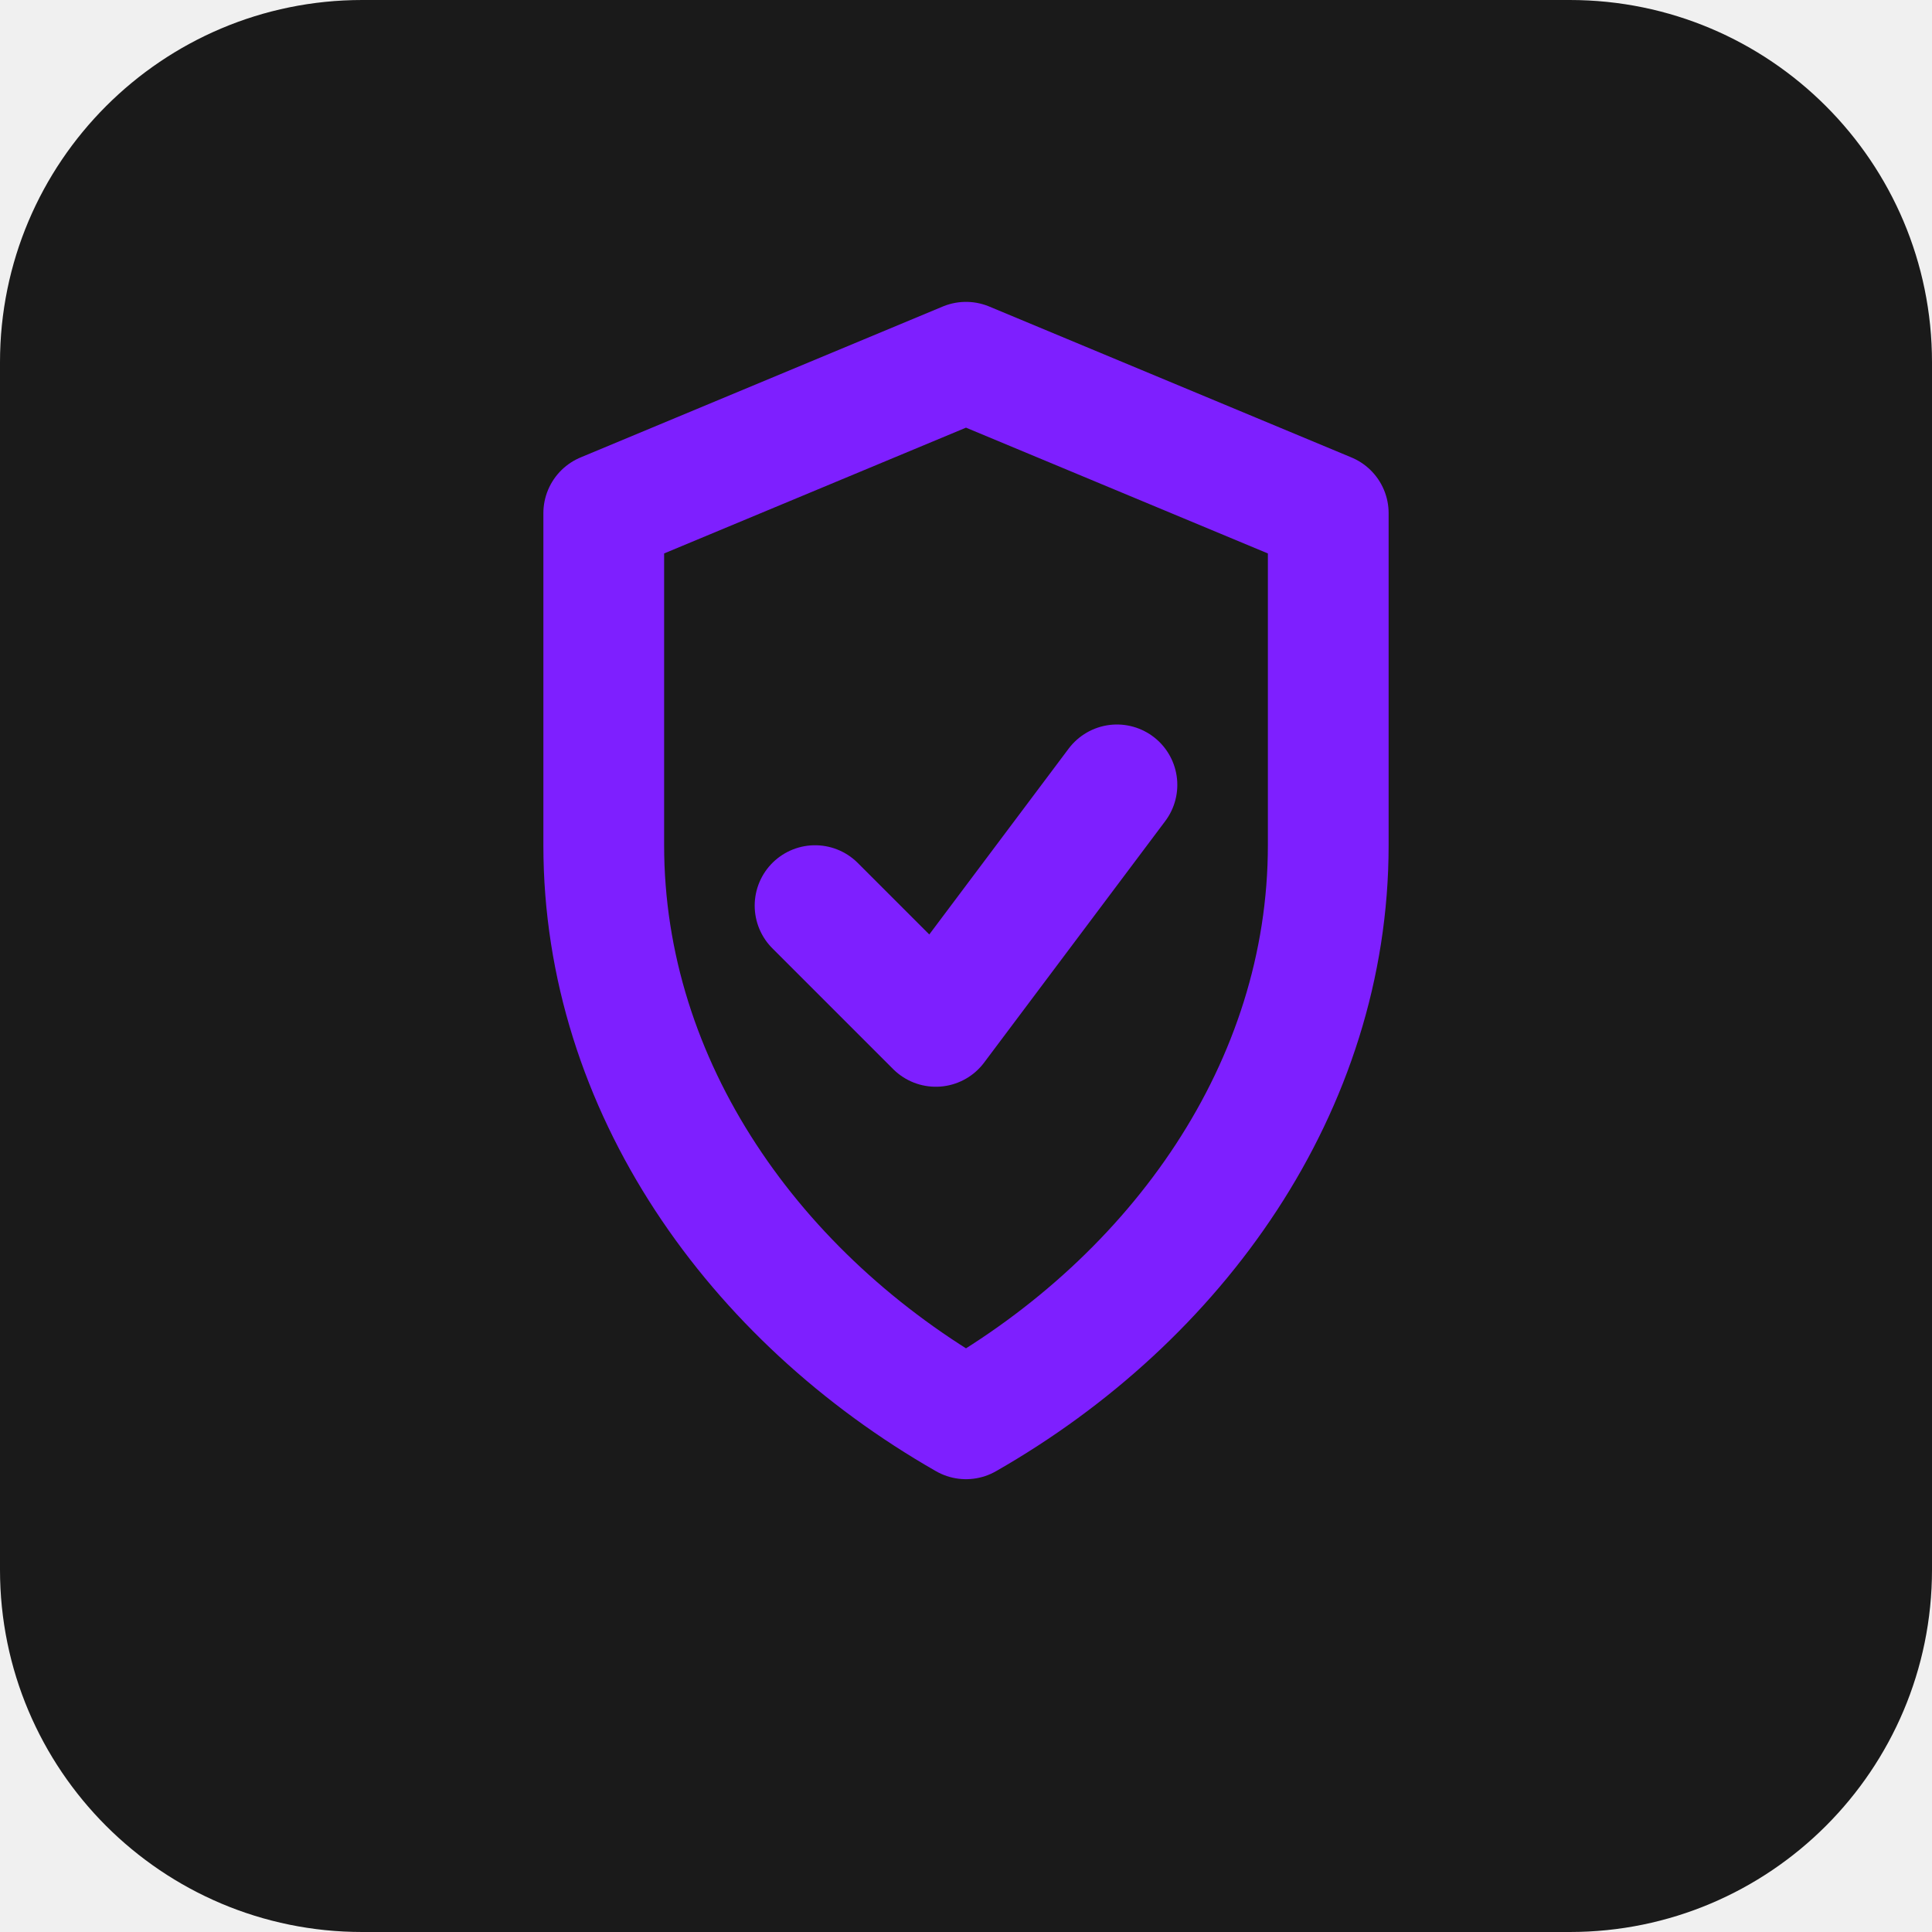
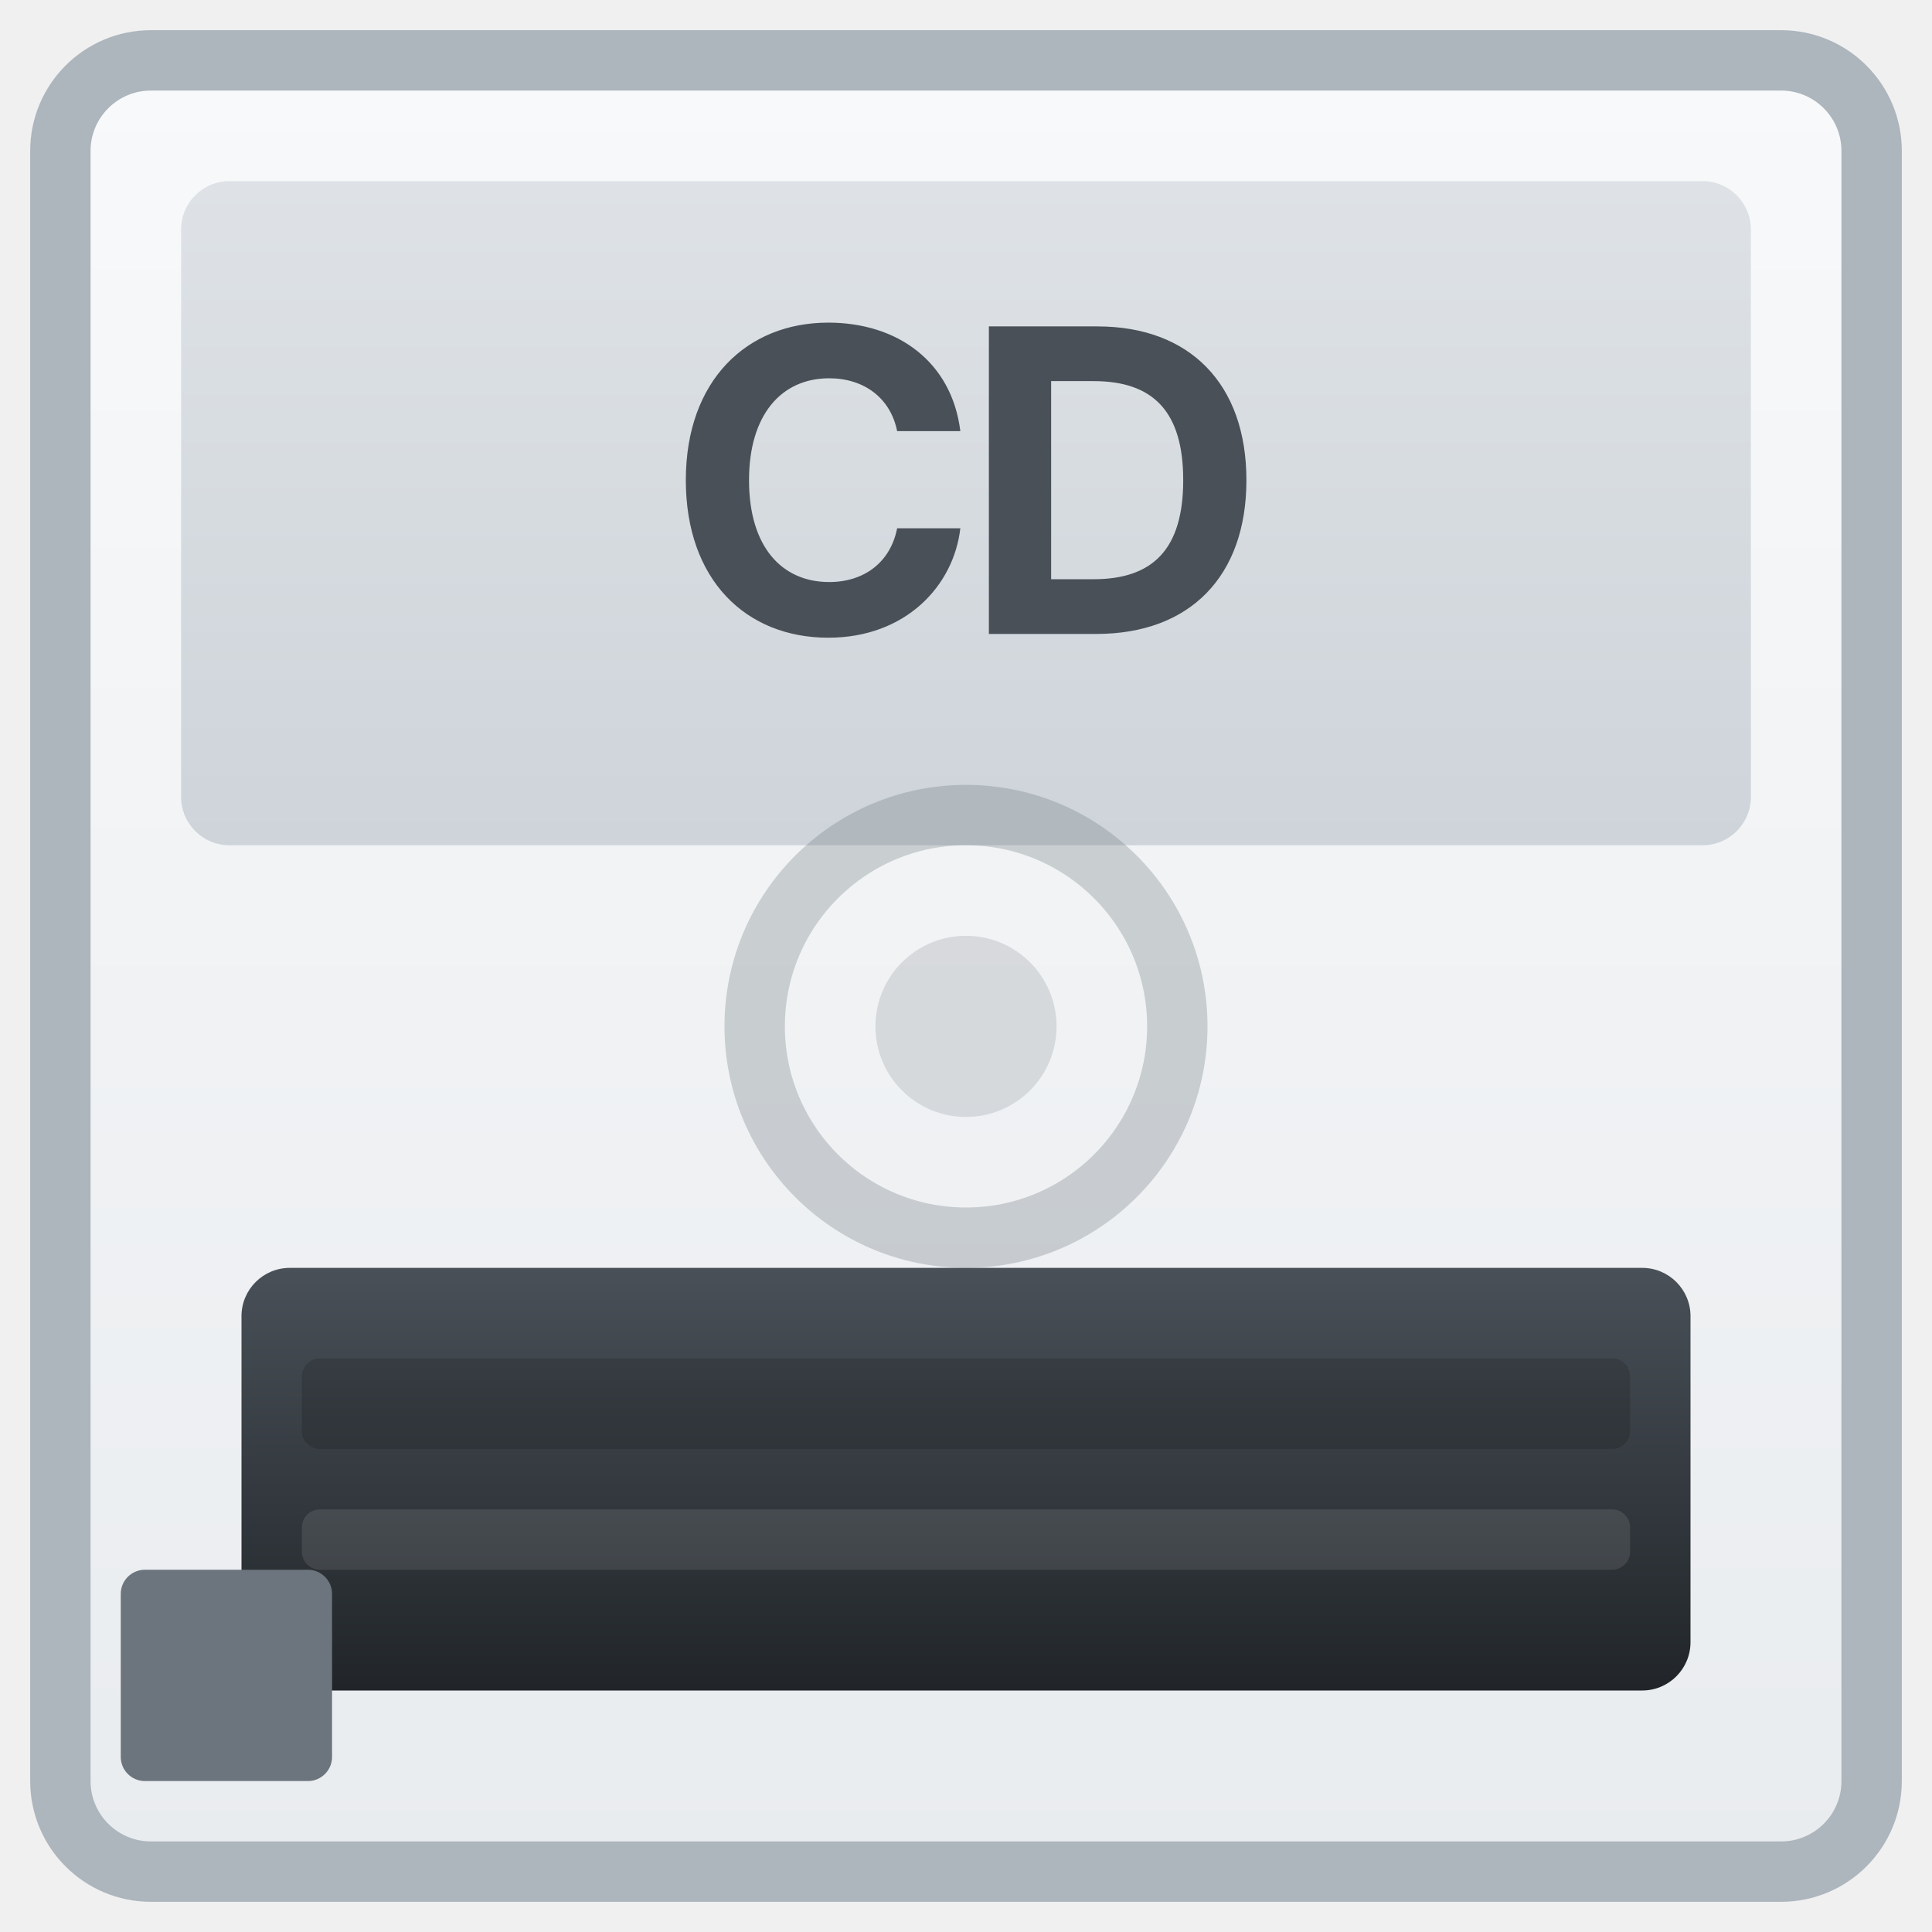
- <svg xmlns="http://www.w3.org/2000/svg" viewBox="0 0 32 32">
-   <rect width="32" height="32" fill="#1a1a1a" rx="6" />
-   <path d="M16 6L10 8.5V14C10 18 12.5 21.5 16 23.5C19.5 21.5 22 18 22 14V8.5L16 6Z" fill="none" stroke="#7E1FFF" stroke-width="2" stroke-linejoin="round" />
-   <path d="M13.5 15L15.5 17L18.5 13" fill="none" stroke="#7E1FFF" stroke-width="2" stroke-linecap="round" stroke-linejoin="round" />
+ <svg xmlns="http://www.w3.org/2000/svg" width="32" height="32" viewBox="0 0 32 32" fill="none">
+   <defs>
+     <linearGradient id="floppyBody" x1="0%" y1="0%" x2="0%" y2="100%">
+       <stop offset="0%" style="stop-color:#f8f9fa" />
+       <stop offset="100%" style="stop-color:#e9ecef" />
+     </linearGradient>
+     <linearGradient id="floppyLabel" x1="0%" y1="0%" x2="0%" y2="100%">
+       <stop offset="0%" style="stop-color:#dee2e6" />
+       <stop offset="100%" style="stop-color:#ced4da" />
+     </linearGradient>
+     <linearGradient id="metalShutter" x1="0%" y1="0%" x2="0%" y2="100%">
+       <stop offset="0%" style="stop-color:#495057" />
+       <stop offset="50%" style="stop-color:#343a40" />
+       <stop offset="100%" style="stop-color:#212529" />
+     </linearGradient>
+   </defs>
+   <rect x="1" y="1" width="30" height="30" rx="1.5" fill="url(#floppyBody)" stroke="#adb5bd" stroke-width="1" />
+   <rect x="3" y="3" width="26" height="11" rx="0.8" fill="url(#floppyLabel)" />
+   <text x="16" y="10.5" text-anchor="middle" font-family="-apple-system, BlinkMacSystemFont, sans-serif" font-size="7" font-weight="700" fill="#495057" letter-spacing="-0.3">CD</text>
+   <rect x="4" y="21" width="24" height="7" rx="0.8" fill="url(#metalShutter)" />
+   <rect x="5" y="22.5" width="22" height="1.5" rx="0.3" fill="#000000" opacity="0.15" />
+   <rect x="5" y="25" width="22" height="1" rx="0.3" fill="#ffffff" opacity="0.1" />
+   <rect x="2" y="26" width="3.5" height="3.5" rx="0.4" fill="#6c757d" />
+   <circle cx="16" cy="17" r="3.5" fill="none" stroke="#6c757d" stroke-width="1" opacity="0.3" />
+   <circle cx="16" cy="17" r="1.5" fill="#6c757d" opacity="0.2" />
</svg>
